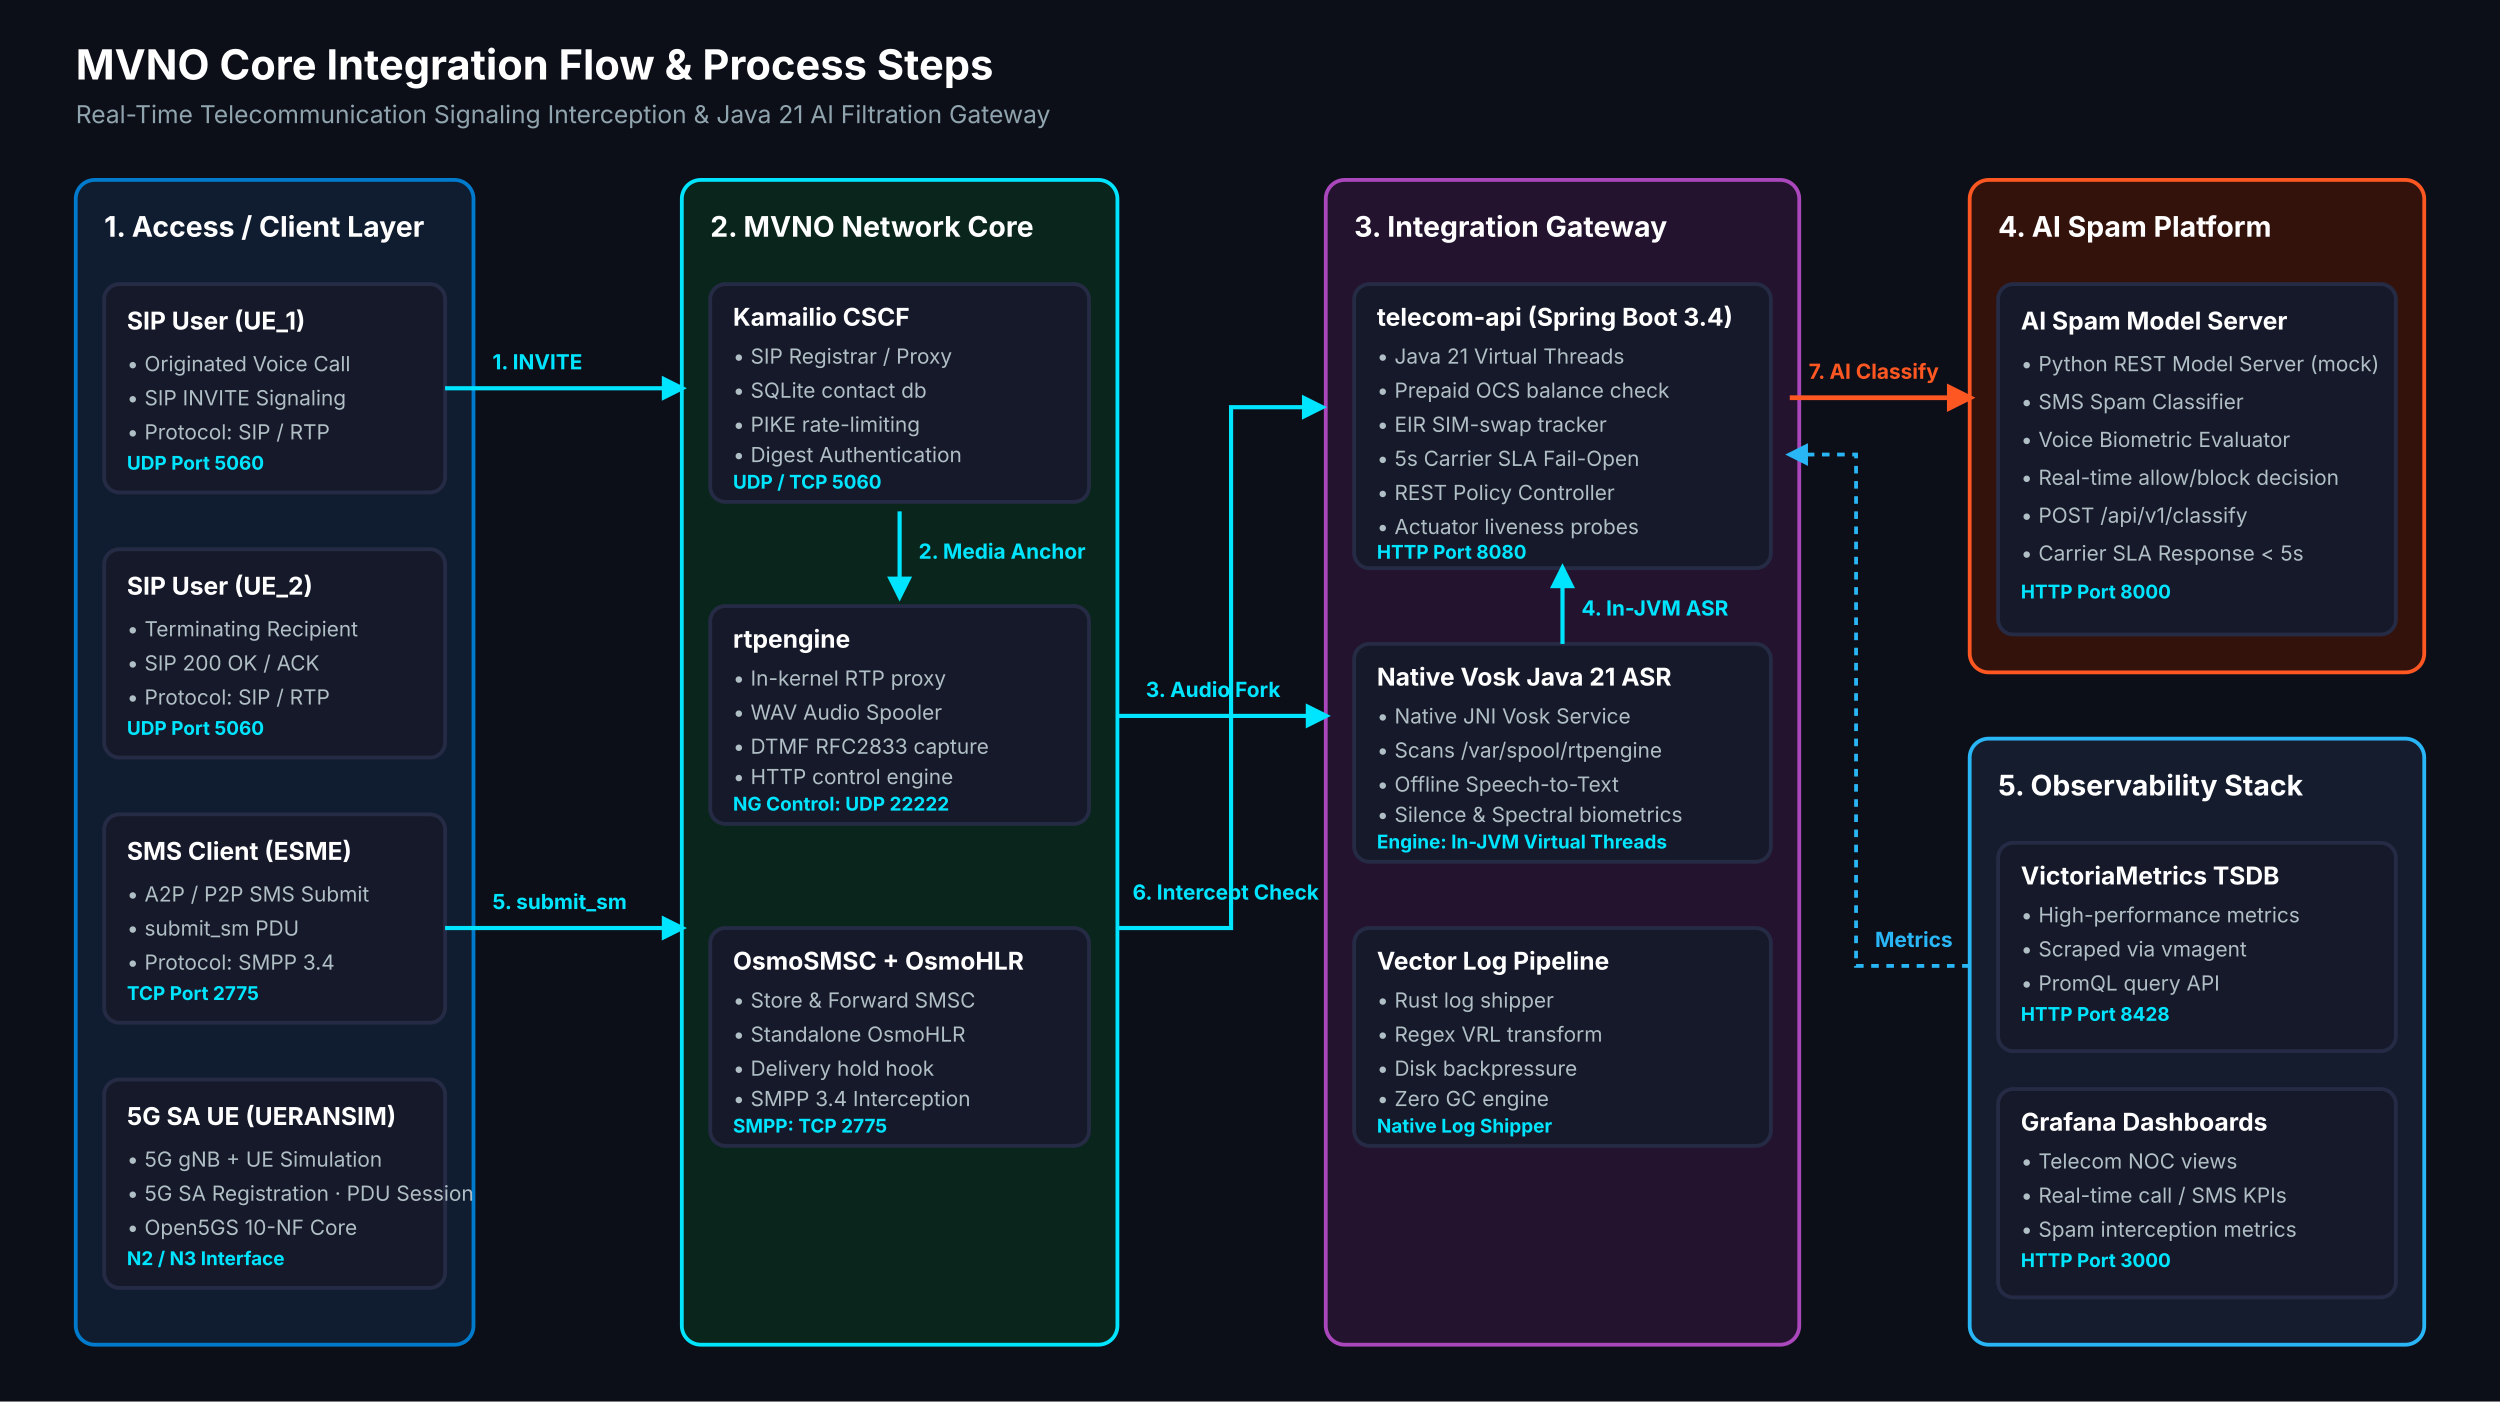
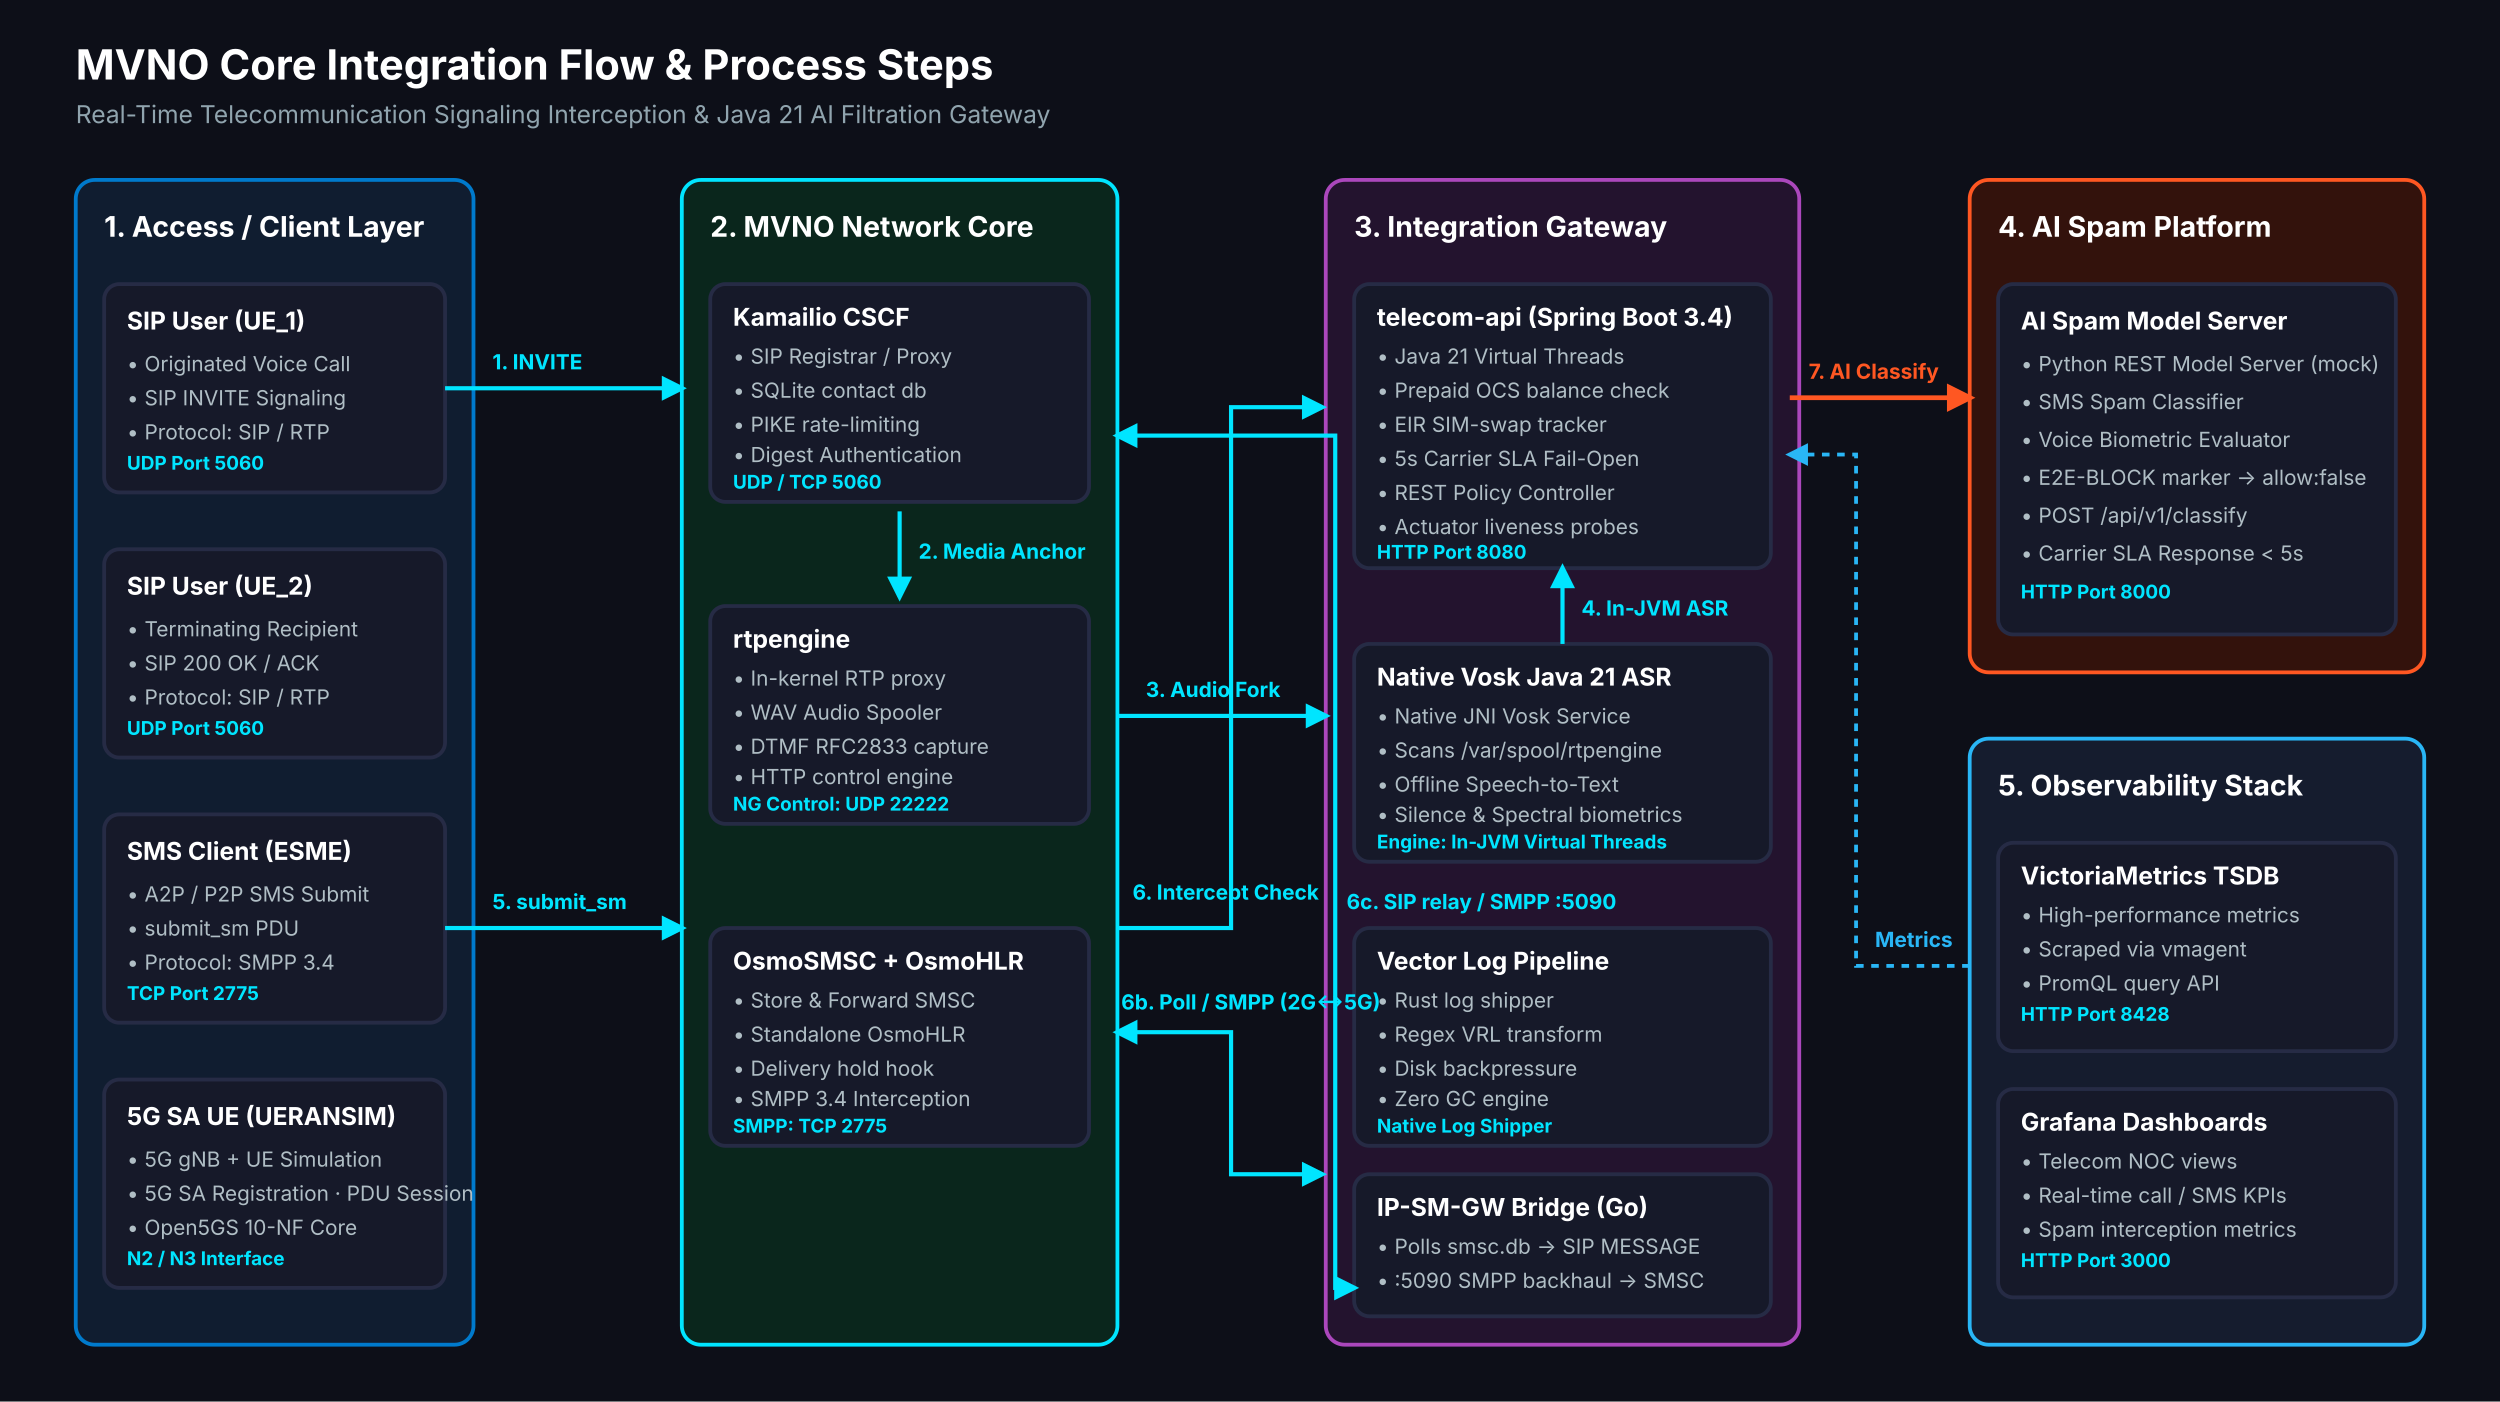
<svg xmlns="http://www.w3.org/2000/svg" viewBox="0 0 1320 740" width="100%" height="100%">
  <defs>
    <style>
      .bg { fill: #0d0f18; }
      .box { fill: #161929; stroke: #262b45; stroke-width: 2; rx: 8; ry: 8; }
      .client-box { fill: #101d30; stroke: #007acc; stroke-width: 2; rx: 10; ry: 10; }
      .core-box { fill: #0a261c; stroke: #00e5ff; stroke-width: 2; rx: 10; ry: 10; }
      .gw-box { fill: #23132e; stroke: #ab47bc; stroke-width: 2; rx: 10; ry: 10; }
      .ai-box { fill: #33120c; stroke: #ff5722; stroke-width: 2; rx: 10; ry: 10; }
      .obs-box { fill: #151c2e; stroke: #29b6f6; stroke-width: 2; rx: 10; ry: 10; }
      
      .text-header { font-family: 'Inter', system-ui, sans-serif; font-size: 15px; font-weight: bold; fill: #ffffff; }
      .text-title { font-family: 'Inter', system-ui, sans-serif; font-size: 13px; font-weight: bold; fill: #ffffff; }
      .text-body { font-family: 'Inter', system-ui, sans-serif; font-size: 11px; fill: #b0bec5; }
      .text-link { font-family: 'Inter', system-ui, sans-serif; font-size: 10px; fill: #00e5ff; font-weight: bold; }
      .text-label { font-family: 'Inter', system-ui, sans-serif; font-size: 11px; font-weight: bold; }
      
      .solid-arrow { stroke: #00e5ff; stroke-width: 2.2; fill: none; }
      .ai-arrow { stroke: #ff5722; stroke-width: 2.5; fill: none; }
      .obs-arrow { stroke: #29b6f6; stroke-width: 2; fill: none; stroke-dasharray: 4,4; }
      
      .marker-cyan { fill: #00e5ff; }
      .marker-orange { fill: #ff5722; }
      .marker-blue { fill: #29b6f6; }
    </style>
    <marker id="arrow-head-cyan" viewBox="0 0 10 10" refX="8" refY="5" markerWidth="6" markerHeight="6" orient="auto-start-reverse" overflow="visible">
      <path d="M 0 0 L 10 5 L 0 10 z" class="marker-cyan" />
    </marker>
    <marker id="arrow-head-orange" viewBox="0 0 10 10" refX="8" refY="5" markerWidth="6" markerHeight="6" orient="auto-start-reverse" overflow="visible">
      <path d="M 0 0 L 10 5 L 0 10 z" class="marker-orange" />
    </marker>
    <marker id="arrow-head-blue" viewBox="0 0 10 10" refX="8" refY="5" markerWidth="6" markerHeight="6" orient="auto-start-reverse" overflow="visible">
      <path d="M 0 0 L 10 5 L 0 10 z" class="marker-blue" />
    </marker>
  </defs>
  <rect width="1320" height="740" class="bg" />
  <text x="40" y="42" font-family="'Inter', sans-serif" font-size="22" font-weight="bold" fill="#ffffff">MVNO Core Integration Flow &amp; Process Steps</text>
  <text x="40" y="65" font-family="'Inter', sans-serif" font-size="13" fill="#90a4ae">Real-Time Telecommunication Signaling Interception &amp; Java 21 AI Filtration Gateway</text>
  <g transform="translate(40, 95)">
    <rect width="210" height="615" class="client-box" />
    <text x="15" y="30" class="text-header">1. Access / Client Layer</text>
    <g transform="translate(15, 55)">
      <rect width="180" height="110" class="box" />
      <text x="12" y="24" class="text-title">SIP User (UE_1)</text>
      <text x="12" y="46" class="text-body">• Originated Voice Call</text>
      <text x="12" y="64" class="text-body">• SIP INVITE Signaling</text>
      <text x="12" y="82" class="text-body">• Protocol: SIP / RTP</text>
      <text x="12" y="98" class="text-link">UDP Port 5060</text>
    </g>
    <g transform="translate(15, 195)">
      <rect width="180" height="110" class="box" />
      <text x="12" y="24" class="text-title">SIP User (UE_2)</text>
      <text x="12" y="46" class="text-body">• Terminating Recipient</text>
      <text x="12" y="64" class="text-body">• SIP 200 OK / ACK</text>
      <text x="12" y="82" class="text-body">• Protocol: SIP / RTP</text>
      <text x="12" y="98" class="text-link">UDP Port 5060</text>
    </g>
    <g transform="translate(15, 335)">
      <rect width="180" height="110" class="box" />
      <text x="12" y="24" class="text-title">SMS Client (ESME)</text>
      <text x="12" y="46" class="text-body">• A2P / P2P SMS Submit</text>
      <text x="12" y="64" class="text-body">• submit_sm PDU</text>
      <text x="12" y="82" class="text-body">• Protocol: SMPP 3.4</text>
      <text x="12" y="98" class="text-link">TCP Port 2775</text>
    </g>
    <g transform="translate(15, 475)">
      <rect width="180" height="110" class="box" />
      <text x="12" y="24" class="text-title">5G SA UE (UERANSIM)</text>
      <text x="12" y="46" class="text-body">• 5G gNB + UE Simulation</text>
      <text x="12" y="64" class="text-body">• 5G SA Registration · PDU Session</text>
      <text x="12" y="82" class="text-body">• Open5GS 10-NF Core</text>
      <text x="12" y="98" class="text-link">N2 / N3 Interface</text>
    </g>
  </g>
  <g transform="translate(360, 95)">
    <rect width="230" height="615" class="core-box" />
    <text x="15" y="30" class="text-header">2. MVNO Network Core</text>
    <g transform="translate(15, 55)">
      <rect width="200" height="115" class="box" />
      <text x="12" y="22" class="text-title">Kamailio CSCF</text>
      <text x="12" y="42" class="text-body">• SIP Registrar / Proxy</text>
      <text x="12" y="60" class="text-body">• SQLite contact db</text>
      <text x="12" y="78" class="text-body">• PIKE rate-limiting</text>
      <text x="12" y="94" class="text-body">• Digest Authentication</text>
      <text x="12" y="108" class="text-link">UDP / TCP 5060</text>
    </g>
    <g transform="translate(15, 225)">
      <rect width="200" height="115" class="box" />
      <text x="12" y="22" class="text-title">rtpengine</text>
      <text x="12" y="42" class="text-body">• In-kernel RTP proxy</text>
      <text x="12" y="60" class="text-body">• WAV Audio Spooler</text>
      <text x="12" y="78" class="text-body">• DTMF RFC2833 capture</text>
      <text x="12" y="94" class="text-body">• HTTP control engine</text>
      <text x="12" y="108" class="text-link">NG Control: UDP 22222</text>
    </g>
    <g transform="translate(15, 395)">
      <rect width="200" height="115" class="box" />
      <text x="12" y="22" class="text-title">OsmoSMSC + OsmoHLR</text>
      <text x="12" y="42" class="text-body">• Store &amp; Forward SMSC</text>
      <text x="12" y="60" class="text-body">• Standalone OsmoHLR</text>
      <text x="12" y="78" class="text-body">• Delivery hold hook</text>
      <text x="12" y="94" class="text-body">• SMPP 3.4 Interception</text>
      <text x="12" y="108" class="text-link">SMPP: TCP 2775</text>
    </g>
  </g>
  <g transform="translate(700, 95)">
    <rect width="250" height="615" class="gw-box" />
    <text x="15" y="30" class="text-header">3. Integration Gateway</text>
    <g transform="translate(15, 55)">
      <rect width="220" height="150" class="box" />
      <text x="12" y="22" class="text-title">telecom-api (Spring Boot 3.4)</text>
      <text x="12" y="42" class="text-body">• Java 21 Virtual Threads</text>
      <text x="12" y="60" class="text-body">• Prepaid OCS balance check</text>
      <text x="12" y="78" class="text-body">• EIR SIM-swap tracker</text>
      <text x="12" y="96" class="text-body">• 5s Carrier SLA Fail-Open</text>
      <text x="12" y="114" class="text-body">• REST Policy Controller</text>
      <text x="12" y="132" class="text-body">• Actuator liveness probes</text>
      <text x="12" y="145" class="text-link">HTTP Port 8080</text>
    </g>
    <g transform="translate(15, 245)">
      <rect width="220" height="115" class="box" />
      <text x="12" y="22" class="text-title">Native Vosk Java 21 ASR</text>
      <text x="12" y="42" class="text-body">• Native JNI Vosk Service</text>
      <text x="12" y="60" class="text-body">• Scans /var/spool/rtpengine</text>
      <text x="12" y="78" class="text-body">• Offline Speech-to-Text</text>
      <text x="12" y="94" class="text-body">• Silence &amp; Spectral biometrics</text>
      <text x="12" y="108" class="text-link">Engine: In-JVM Virtual Threads</text>
    </g>
    <g transform="translate(15, 395)">
      <rect width="220" height="115" class="box" />
      <text x="12" y="22" class="text-title">Vector Log Pipeline</text>
      <text x="12" y="42" class="text-body">• Rust log shipper</text>
      <text x="12" y="60" class="text-body">• Regex VRL transform</text>
      <text x="12" y="78" class="text-body">• Disk backpressure</text>
      <text x="12" y="94" class="text-body">• Zero GC engine</text>
      <text x="12" y="108" class="text-link">Native Log Shipper</text>
    </g>
+     <g transform="translate(15, 525)">
+       <rect width="220" height="75" class="box" />
+       <text x="12" y="22" class="text-title">IP-SM-GW Bridge (Go)</text>
+       <text x="12" y="42" class="text-body">• Polls smsc.db → SIP MESSAGE</text>
+       <text x="12" y="60" class="text-body">• :5090 SMPP backhaul → SMSC</text>
+     </g>
  </g>
  <g transform="translate(1040, 95)">
    <rect width="240" height="260" class="ai-box" />
    <text x="15" y="30" class="text-header">4. AI Spam Platform</text>
    <g transform="translate(15, 55)">
      <rect width="210" height="185" class="box" stroke="#ff5722" />
      <text x="12" y="24" class="text-title" fill="#ff7043">AI Spam Model Server</text>
      <text x="12" y="46" class="text-body">• Python REST Model Server (mock)</text>
      <text x="12" y="66" class="text-body">• SMS Spam Classifier</text>
      <text x="12" y="86" class="text-body">• Voice Biometric Evaluator</text>
-       <text x="12" y="106" class="text-body">• Real-time allow/block decision</text>
+       <text x="12" y="106" class="text-body">• E2E-BLOCK marker → allow:false</text>
      <text x="12" y="126" class="text-body">• POST /api/v1/classify</text>
      <text x="12" y="146" class="text-body">• Carrier SLA Response &lt; 5s</text>
      <text x="12" y="166" class="text-link">HTTP Port 8000</text>
    </g>
  </g>
  <g transform="translate(1040, 390)">
    <rect width="240" height="320" class="obs-box" />
    <text x="15" y="30" class="text-header">5. Observability Stack</text>
    <g transform="translate(15, 55)">
      <rect width="210" height="110" class="box" />
      <text x="12" y="22" class="text-title">VictoriaMetrics TSDB</text>
      <text x="12" y="42" class="text-body">• High-performance metrics</text>
      <text x="12" y="60" class="text-body">• Scraped via vmagent</text>
      <text x="12" y="78" class="text-body">• PromQL query API</text>
      <text x="12" y="94" class="text-link">HTTP Port 8428</text>
    </g>
    <g transform="translate(15, 185)">
      <rect width="210" height="110" class="box" />
      <text x="12" y="22" class="text-title">Grafana Dashboards</text>
      <text x="12" y="42" class="text-body">• Telecom NOC views</text>
      <text x="12" y="60" class="text-body">• Real-time call / SMS KPIs</text>
      <text x="12" y="78" class="text-body">• Spam interception metrics</text>
      <text x="12" y="94" class="text-link">HTTP Port 3000</text>
    </g>
  </g>
  <path d="M 235,205 L 360,205" class="solid-arrow" marker-end="url(#arrow-head-cyan)" />
  <text x="260" y="195" class="text-label" fill="#00e5ff">1. INVITE</text>
  <path d="M 475,270 L 475,315" class="solid-arrow" marker-end="url(#arrow-head-cyan)" />
  <text x="485" y="295" class="text-label" fill="#00e5ff">2. Media Anchor</text>
  <path d="M 590,378 L 700,378" class="solid-arrow" marker-end="url(#arrow-head-cyan)" />
  <text x="605" y="368" class="text-label" fill="#00e5ff">3. Audio Fork</text>
  <path d="M 825,340 L 825,300" class="solid-arrow" marker-end="url(#arrow-head-cyan)" />
  <text x="835" y="325" class="text-label" fill="#00e5ff">4. In-JVM ASR</text>
  <path d="M 235,490 L 360,490" class="solid-arrow" marker-end="url(#arrow-head-cyan)" />
  <text x="260" y="480" class="text-label" fill="#00e5ff">5. submit_sm</text>
  <path d="M 590,490 L 650,490 L 650,215 L 698,215" class="solid-arrow" marker-end="url(#arrow-head-cyan)" />
  <text x="598" y="475" class="text-label" fill="#00e5ff">6. Intercept Check</text>
+   <path d="M 590,545 L 650,545 L 650,620 L 698,620" class="solid-arrow" marker-start="url(#arrow-head-cyan)" marker-end="url(#arrow-head-cyan)" />
+   <text x="592" y="533" class="text-label" fill="#00e5ff">6b. Poll / SMPP (2G↔5G)</text>
+   <path d="M 715,680 L 705,680 L 705,230 L 590,230" class="solid-arrow" marker-start="url(#arrow-head-cyan)" marker-end="url(#arrow-head-cyan)" />
+   <text x="711" y="480" class="text-label" fill="#00e5ff">6c. SIP relay / SMPP :5090</text>
  <path d="M 945,210 L 1040,210" class="ai-arrow" marker-end="url(#arrow-head-orange)" />
  <text x="955" y="200" class="text-label" fill="#ff5722">7. AI Classify</text>
  <path d="M 1040,510 L 980,510 L 980,240 L 945,240" class="obs-arrow" marker-end="url(#arrow-head-blue)" />
  <text x="990" y="500" class="text-label" fill="#29b6f6">Metrics</text>
</svg>
